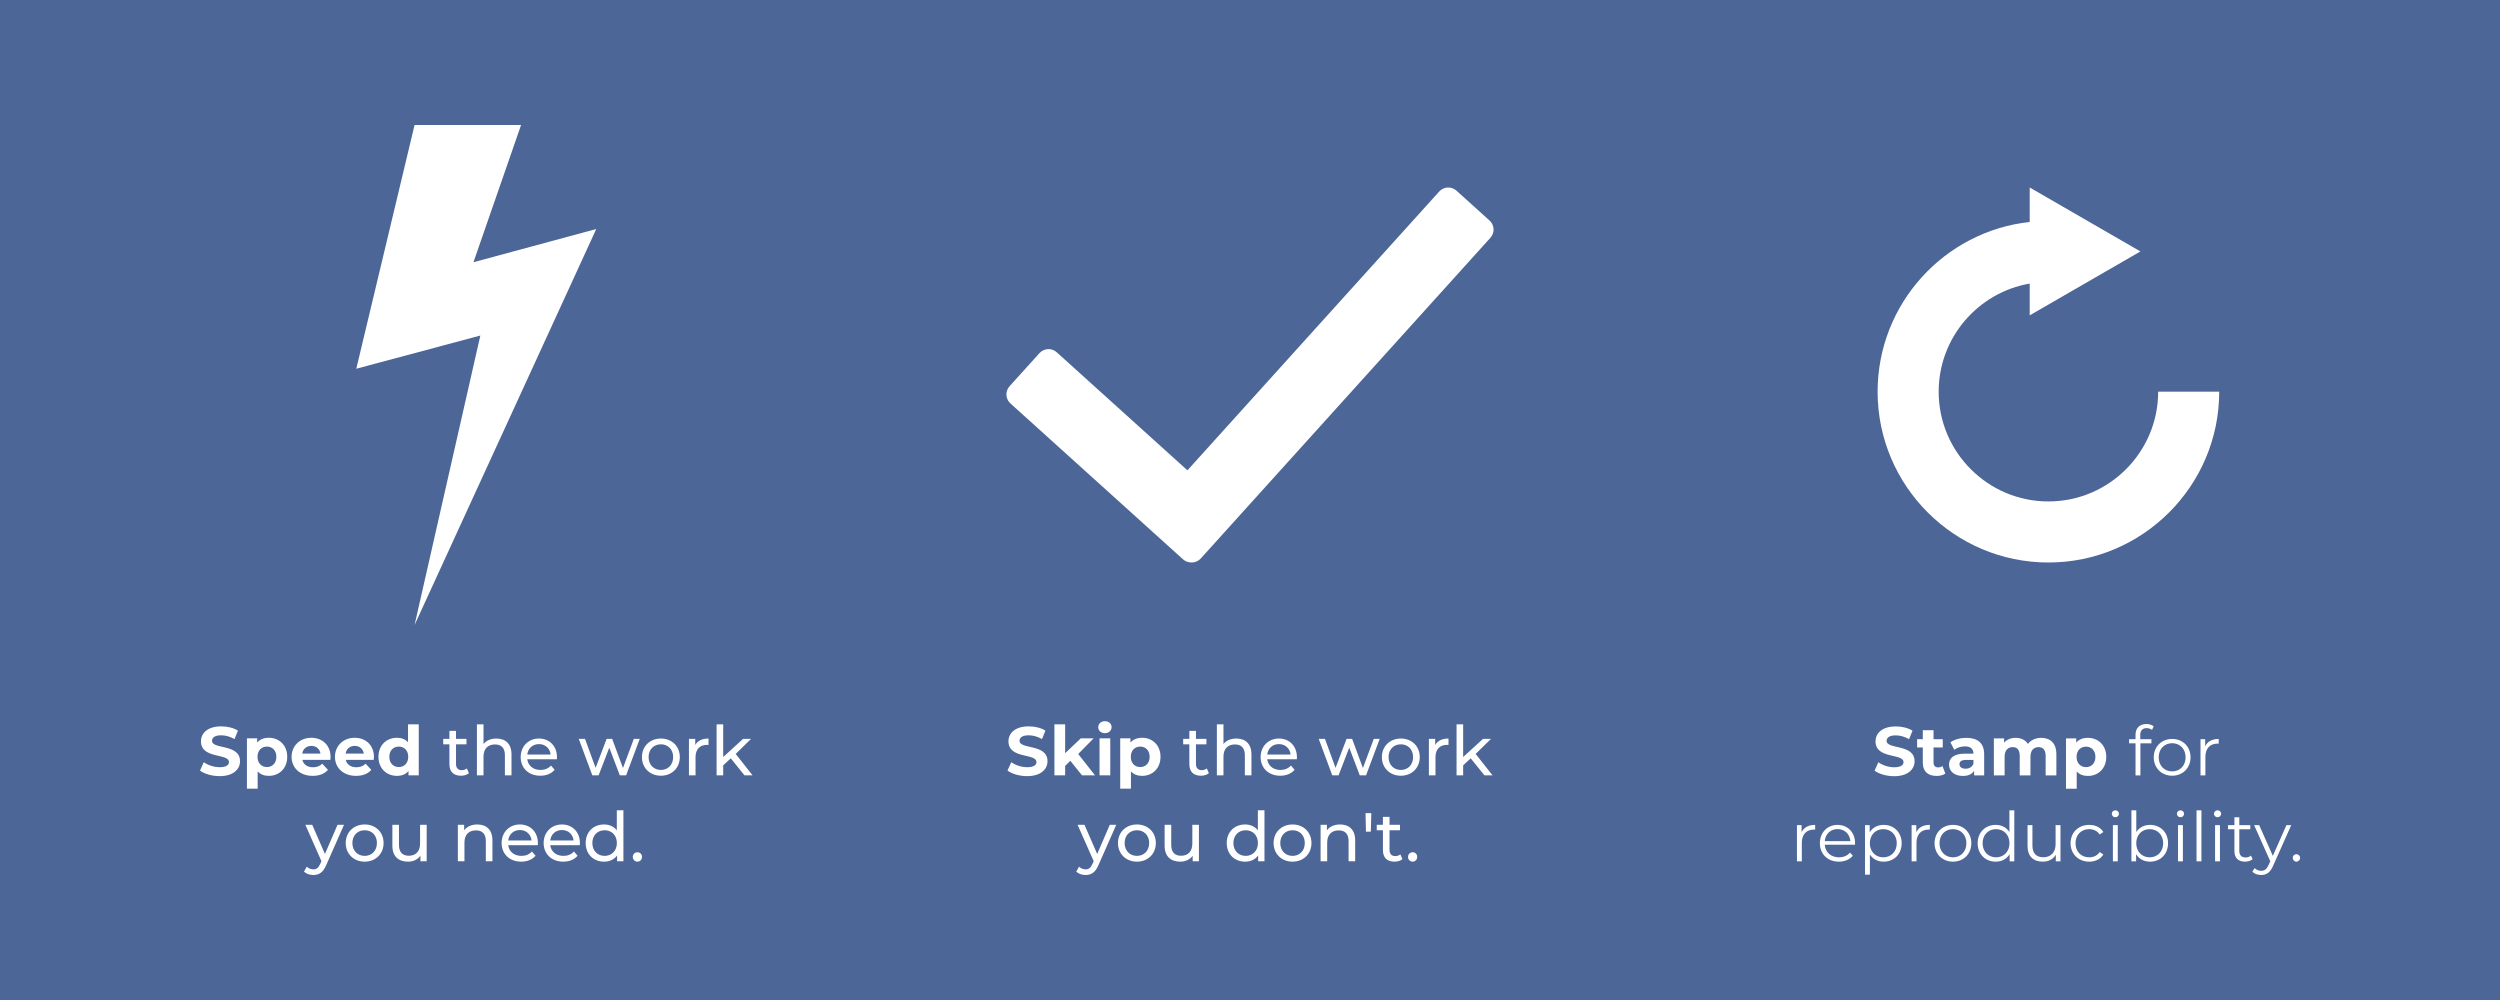
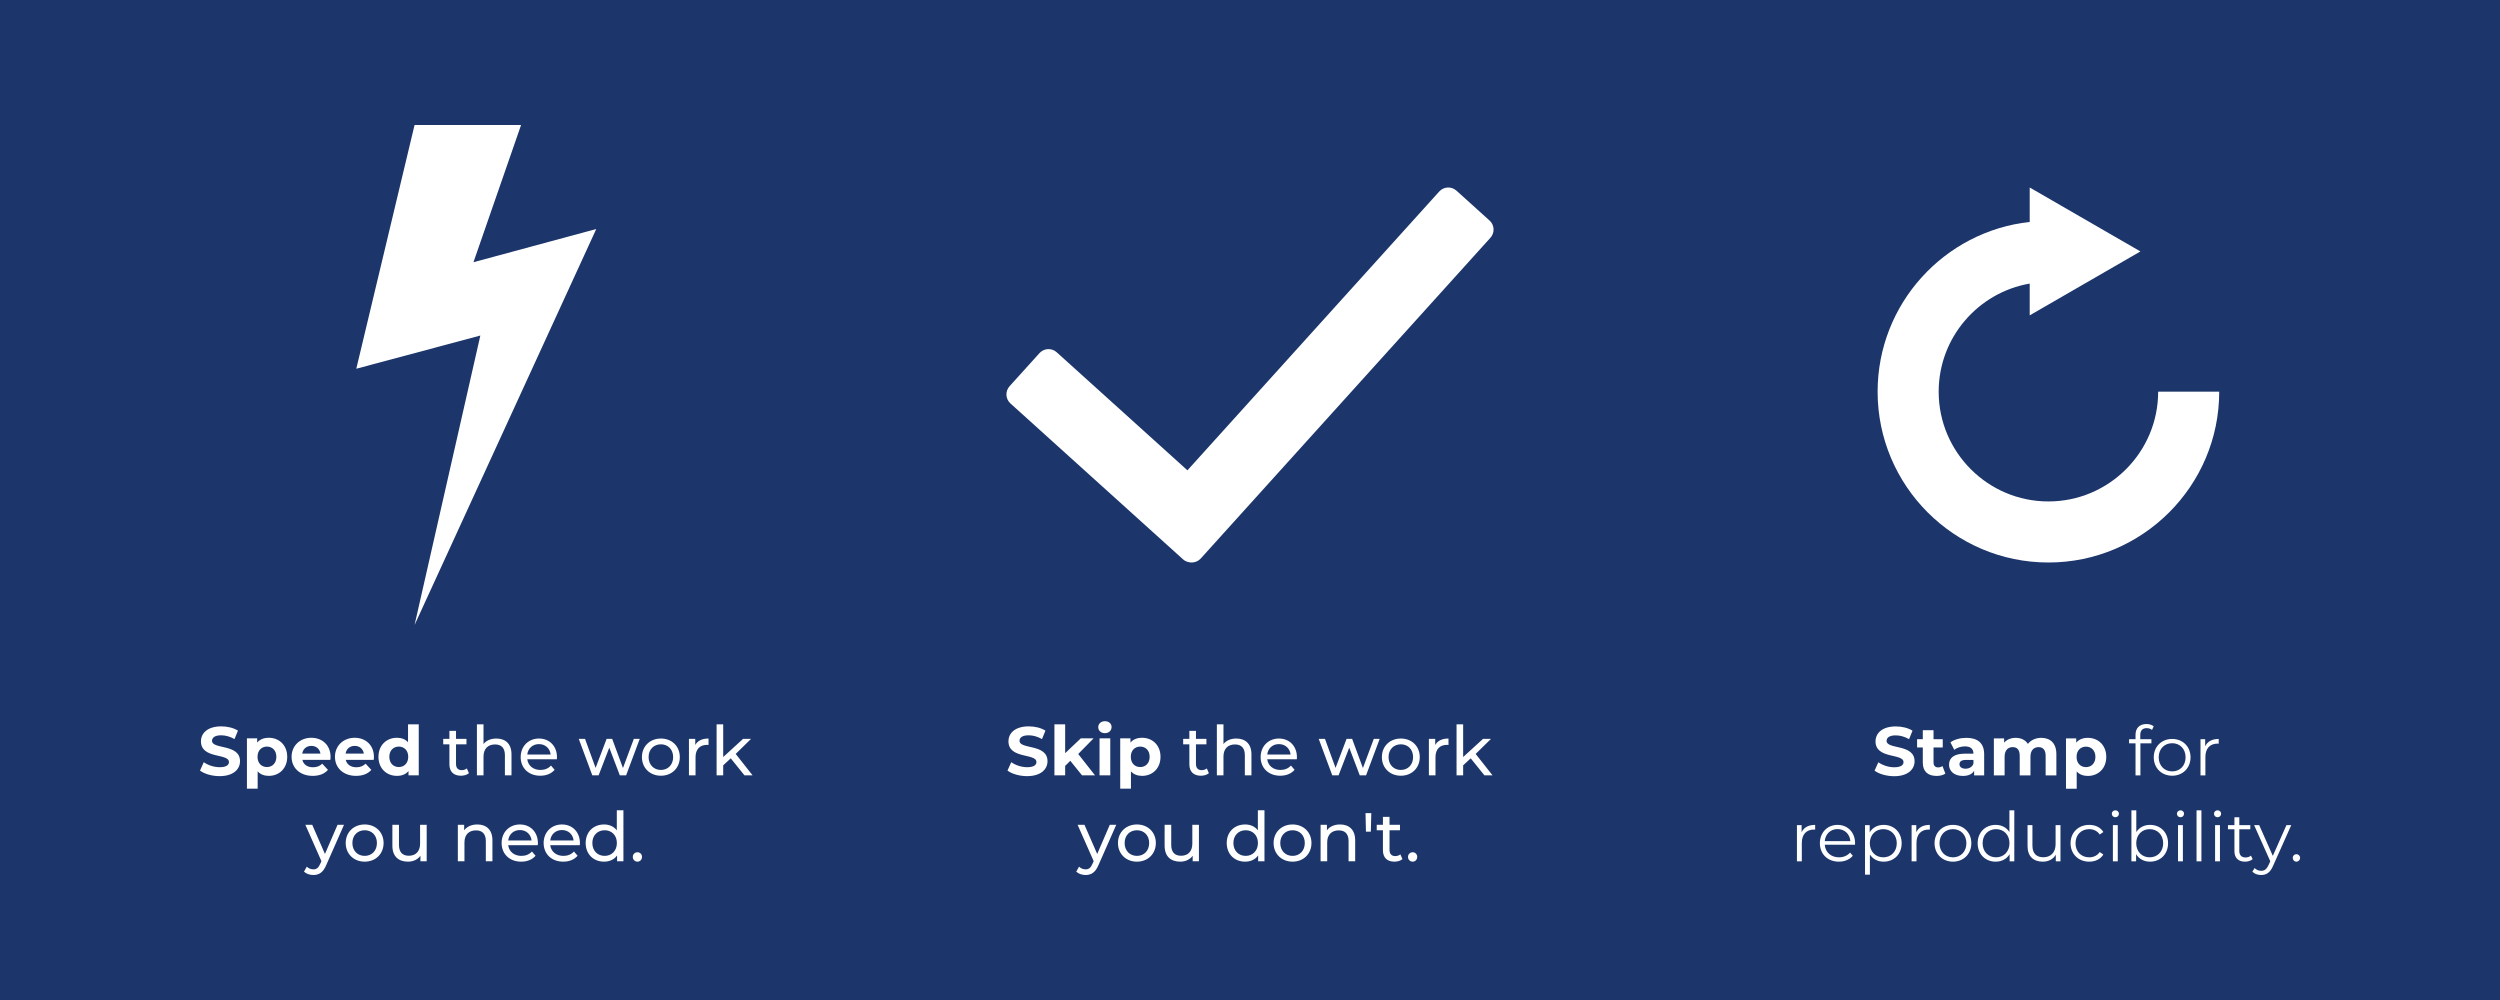
<svg xmlns="http://www.w3.org/2000/svg" width="1000" height="400" viewBox="0 0 1000 400" id="svg2" version="1.1">
  <defs id="defs4">
    <style id="style3422" type="text/css">
   
    .fil0 {fill:black}
   
  </style>
  </defs>
  <g id="layer1" transform="translate(0,-652.3622)">
    <text xml:space="preserve" style="font-style:normal;font-weight:normal;font-size:40px;line-height:125%;font-family:sans-serif;letter-spacing:0px;word-spacing:0px;fill:#000000;fill-opacity:1;stroke:none;stroke-width:1px;stroke-linecap:butt;stroke-linejoin:miter;stroke-opacity:1" x="308.571" y="338.076" id="text3336">
      <tspan id="tspan3338" x="308.571" y="338.076" />
    </text>
-     <rect style="fill:#4c6697;fill-opacity:1" id="rect3359" width="1000" height="400" x="0" y="652.362" />
+     <rect style="fill:#1c366b;fill-opacity:1" id="rect3359" width="1000" height="400" x="0" y="652.362" />
    <g style="font-style:normal;font-weight:normal;font-size:40px;line-height:125%;font-family:sans-serif;letter-spacing:0px;word-spacing:0px;fill:#ffffff;fill-opacity:1;stroke:none;stroke-width:1px;stroke-linecap:butt;stroke-linejoin:miter;stroke-opacity:1" id="text3361">
      <path style="font-style:normal;font-variant:normal;font-weight:bold;font-stretch:normal;font-size:27.5px;font-family:Montserrat;-inkscape-font-specification:'Montserrat Bold';fill:#ffffff" d="M 163.211 289.721 L 163.211 296.898 C 162.138 295.688 160.598 295.109 158.783 295.109 C 154.603 295.109 151.385 298.079 151.385 302.727 C 151.385 307.374 154.603 310.346 158.783 310.346 C 160.763 310.346 162.33 309.712 163.402 308.42 L 163.402 310.125 L 167.5 310.125 L 167.5 289.721 L 163.211 289.721 z M 190.766 289.721 L 190.766 310.125 L 193.406 310.125 L 193.406 302.617 C 193.406 299.455 195.22 297.777 198.025 297.777 C 200.528 297.777 201.959 299.179 201.959 302.039 L 201.959 310.125 L 204.598 310.125 L 204.598 301.738 C 204.598 297.448 202.096 295.412 198.549 295.412 C 196.321 295.412 194.506 296.211 193.406 297.613 L 193.406 289.721 L 190.766 289.721 z M 286.641 289.721 L 286.641 310.125 L 289.279 310.125 L 289.279 306.137 L 292.305 303.332 L 297.777 310.125 L 301.021 310.125 L 294.285 301.572 L 300.418 295.551 L 297.227 295.551 L 289.279 302.811 L 289.279 289.721 L 286.641 289.721 z M 88.498 290.545 C 83.026 290.545 80.385 293.267 80.385 296.539 C 80.385 303.689 91.578 301.216 91.578 304.818 C 91.578 306.001 90.505 306.881 87.865 306.881 C 85.555 306.881 83.134 306.056 81.512 304.873 L 80 308.227 C 81.705 309.547 84.785 310.455 87.838 310.455 C 93.338 310.455 96.006 307.706 96.006 304.488 C 96.006 297.421 84.812 299.868 84.812 296.32 C 84.812 295.11 85.831 294.119 88.471 294.119 C 90.176 294.119 92.017 294.615 93.805 295.633 L 95.18 292.25 C 93.392 291.123 90.918 290.545 88.498 290.545 z M 179.764 292.359 L 179.764 295.551 L 177.289 295.551 L 177.289 297.723 L 179.764 297.723 L 179.764 305.725 C 179.764 308.667 181.442 310.289 184.385 310.289 C 185.567 310.289 186.777 309.961 187.574 309.273 L 186.748 307.375 C 186.198 307.815 185.456 308.062 184.686 308.062 C 183.228 308.062 182.404 307.183 182.404 305.615 L 182.404 297.723 L 186.584 297.723 L 186.584 295.551 L 182.404 295.551 L 182.404 292.359 L 179.764 292.359 z M 107.518 295.109 C 105.538 295.109 103.944 295.743 102.871 297.035 L 102.871 295.33 L 98.773 295.33 L 98.773 315.461 L 103.062 315.461 L 103.062 308.557 C 104.162 309.767 105.675 310.346 107.518 310.346 C 111.67 310.346 114.889 307.374 114.889 302.727 C 114.889 298.079 111.67 295.109 107.518 295.109 z M 124.525 295.109 C 120.015 295.109 116.633 298.299 116.633 302.727 C 116.633 307.127 119.961 310.346 125.076 310.346 C 127.744 310.346 129.807 309.521 131.182 307.953 L 128.898 305.477 C 127.881 306.439 126.753 306.908 125.186 306.908 C 122.931 306.908 121.364 305.78 120.951 303.938 L 132.143 303.938 C 132.17 303.58 132.227 303.113 132.227 302.783 C 132.227 298.026 128.87 295.109 124.525 295.109 z M 141.875 295.109 C 137.365 295.109 133.982 298.299 133.982 302.727 C 133.982 307.127 137.309 310.346 142.424 310.346 C 145.091 310.346 147.154 309.521 148.529 307.953 L 146.246 305.477 C 145.229 306.439 144.103 306.908 142.535 306.908 C 140.28 306.908 138.711 305.78 138.299 303.938 L 149.492 303.938 C 149.52 303.58 149.574 303.113 149.574 302.783 C 149.574 298.026 146.22 295.109 141.875 295.109 z M 215.586 295.412 C 211.378 295.412 208.271 298.52 208.271 302.838 C 208.271 307.183 211.405 310.289 216.107 310.289 C 218.527 310.289 220.535 309.466 221.855 307.926 L 220.398 306.221 C 219.326 307.403 217.896 307.98 216.191 307.98 C 213.304 307.98 211.24 306.274 210.91 303.717 L 222.736 303.717 C 222.764 303.469 222.791 303.14 222.791 302.92 C 222.791 298.437 219.793 295.412 215.586 295.412 z M 264.361 295.412 C 259.989 295.412 256.771 298.493 256.771 302.838 C 256.771 307.183 259.989 310.289 264.361 310.289 C 268.734 310.289 271.924 307.183 271.924 302.838 C 271.924 298.493 268.734 295.412 264.361 295.412 z M 283.412 295.412 C 280.855 295.412 279.04 296.293 278.105 297.998 L 278.105 295.551 L 275.576 295.551 L 275.576 310.125 L 278.215 310.125 L 278.215 302.865 C 278.215 299.675 279.976 297.943 282.809 297.943 C 283.001 297.943 283.192 297.943 283.412 297.971 L 283.412 295.412 z M 231.504 295.551 L 236.922 310.125 L 239.451 310.125 L 243.715 299.07 L 247.922 310.125 L 250.451 310.125 L 255.896 295.551 L 253.531 295.551 L 249.188 307.211 L 244.869 295.551 L 242.643 295.551 L 238.242 307.154 L 234.008 295.551 L 231.504 295.551 z M 215.586 297.641 C 218.143 297.641 219.985 299.373 220.26 301.82 L 210.91 301.82 C 211.185 299.345 213.056 297.641 215.586 297.641 z M 264.361 297.723 C 267.166 297.723 269.256 299.73 269.256 302.838 C 269.256 305.945 267.166 307.98 264.361 307.98 C 261.556 307.98 259.439 305.945 259.439 302.838 C 259.439 299.73 261.556 297.723 264.361 297.723 z M 124.553 298.355 C 126.478 298.355 127.881 299.566 128.184 301.436 L 120.896 301.436 C 121.199 299.538 122.6 298.355 124.553 298.355 z M 141.902 298.355 C 143.827 298.355 145.229 299.566 145.531 301.436 L 138.244 301.436 C 138.547 299.538 139.95 298.355 141.902 298.355 z M 106.775 298.631 C 108.92 298.631 110.543 300.169 110.543 302.727 C 110.543 305.284 108.92 306.824 106.775 306.824 C 104.63 306.824 103.008 305.284 103.008 302.727 C 103.008 300.169 104.63 298.631 106.775 298.631 z M 159.525 298.631 C 161.643 298.631 163.293 300.169 163.293 302.727 C 163.293 305.284 161.643 306.824 159.525 306.824 C 157.38 306.824 155.73 305.284 155.73 302.727 C 155.73 300.169 157.38 298.631 159.525 298.631 z M 246.725 324.096 L 246.725 332.125 C 245.515 330.558 243.699 329.787 241.637 329.787 C 237.374 329.787 234.268 332.758 234.268 337.213 C 234.268 341.668 237.374 344.664 241.637 344.664 C 243.782 344.664 245.651 343.839 246.834 342.189 L 246.834 344.5 L 249.365 344.5 L 249.365 324.096 L 246.725 324.096 z M 145.875 329.787 C 141.502 329.787 138.285 332.868 138.285 337.213 C 138.285 341.558 141.502 344.664 145.875 344.664 C 150.248 344.664 153.438 341.558 153.438 337.213 C 153.438 332.868 150.248 329.787 145.875 329.787 z M 190.922 329.787 C 188.612 329.787 186.74 330.64 185.668 332.125 L 185.668 329.926 L 183.139 329.926 L 183.139 344.5 L 185.779 344.5 L 185.779 336.992 C 185.779 333.83 187.593 332.152 190.398 332.152 C 192.901 332.152 194.332 333.554 194.332 336.414 L 194.332 344.5 L 196.971 344.5 L 196.971 336.113 C 196.971 331.823 194.469 329.787 190.922 329.787 z M 207.959 329.787 C 203.751 329.787 200.645 332.895 200.645 337.213 C 200.645 341.558 203.778 344.664 208.48 344.664 C 210.9 344.664 212.909 343.841 214.229 342.301 L 212.771 340.596 C 211.699 341.778 210.269 342.355 208.564 342.355 C 205.677 342.355 203.613 340.649 203.283 338.092 L 215.109 338.092 C 215.137 337.844 215.164 337.515 215.164 337.295 C 215.164 332.812 212.166 329.787 207.959 329.787 z M 224.77 329.787 C 220.562 329.787 217.455 332.895 217.455 337.213 C 217.455 341.558 220.59 344.664 225.293 344.664 C 227.713 344.664 229.721 343.841 231.041 342.301 L 229.582 340.596 C 228.51 341.778 227.08 342.355 225.375 342.355 C 222.488 342.355 220.426 340.649 220.096 338.092 L 231.92 338.092 C 231.947 337.844 231.975 337.515 231.975 337.295 C 231.975 332.812 228.977 329.787 224.77 329.787 z M 122.145 329.926 L 128.578 344.473 L 128.111 345.49 C 127.396 347.168 126.599 347.744 125.334 347.744 C 124.344 347.744 123.436 347.359 122.721 346.672 L 121.594 348.652 C 122.501 349.532 123.931 350 125.334 350 C 127.561 350 129.239 349.037 130.531 345.957 L 137.6 329.926 L 135.014 329.926 L 129.98 341.586 L 124.895 329.926 L 122.145 329.926 z M 156.951 329.926 L 156.951 338.312 C 156.951 342.603 159.453 344.664 163.221 344.664 C 165.283 344.664 167.099 343.813 168.172 342.301 L 168.172 344.5 L 170.674 344.5 L 170.674 329.926 L 168.033 329.926 L 168.033 337.461 C 168.033 340.596 166.273 342.301 163.523 342.301 C 161.021 342.301 159.592 340.87 159.592 338.01 L 159.592 329.926 L 156.951 329.926 z M 207.959 332.016 C 210.516 332.016 212.358 333.748 212.633 336.195 L 203.283 336.195 C 203.558 333.72 205.429 332.016 207.959 332.016 z M 224.77 332.016 C 227.327 332.016 229.17 333.748 229.445 336.195 L 220.096 336.195 C 220.371 333.72 222.24 332.016 224.77 332.016 z M 145.875 332.098 C 148.68 332.098 150.77 334.105 150.77 337.213 C 150.77 340.32 148.68 342.355 145.875 342.355 C 143.07 342.355 140.953 340.32 140.953 337.213 C 140.953 334.105 143.07 332.098 145.875 332.098 z M 241.857 332.098 C 244.635 332.098 246.752 334.105 246.752 337.213 C 246.752 340.32 244.635 342.355 241.857 342.355 C 239.052 342.355 236.934 340.32 236.934 337.213 C 236.934 334.105 239.052 332.098 241.857 332.098 z M 254.992 340.898 C 253.975 340.898 253.121 341.668 253.121 342.768 C 253.121 343.868 253.975 344.664 254.992 344.664 C 255.982 344.664 256.807 343.868 256.807 342.768 C 256.807 341.668 255.982 340.898 254.992 340.898 z " transform="translate(0,652.3622)" id="path4157" />
    </g>
    <g style="font-style:normal;font-weight:normal;font-size:40px;line-height:125%;font-family:sans-serif;letter-spacing:0px;word-spacing:0px;fill:#ffffff;fill-opacity:1;stroke:none;stroke-width:1px;stroke-linecap:butt;stroke-linejoin:miter;stroke-opacity:1" id="text3361-5">
      <path style="font-style:normal;font-variant:normal;font-weight:bold;font-stretch:normal;font-size:27.5px;font-family:Montserrat;-inkscape-font-specification:'Montserrat Bold';fill:#ffffff" d="M 441.963 288.482 C 440.368 288.482 439.295 289.527 439.295 290.875 C 439.295 292.223 440.368 293.268 441.963 293.268 C 443.558 293.268 444.629 292.223 444.629 290.793 C 444.629 289.473 443.558 288.482 441.963 288.482 z M 421.77 289.721 L 421.77 310.125 L 426.061 310.125 L 426.061 306.357 L 428.123 304.322 L 432.799 310.125 L 437.996 310.125 L 431.285 301.6 L 437.445 295.33 L 432.33 295.33 L 426.061 301.27 L 426.061 289.721 L 421.77 289.721 z M 486.746 289.721 L 486.746 310.125 L 489.387 310.125 L 489.387 302.617 C 489.387 299.455 491.201 297.777 494.006 297.777 C 496.508 297.777 497.939 299.179 497.939 302.039 L 497.939 310.125 L 500.578 310.125 L 500.578 301.738 C 500.578 297.448 498.077 295.412 494.529 295.412 C 492.302 295.412 490.487 296.211 489.387 297.613 L 489.387 289.721 L 486.746 289.721 z M 582.619 289.721 L 582.619 310.125 L 585.26 310.125 L 585.26 306.137 L 588.285 303.332 L 593.758 310.125 L 597.002 310.125 L 590.266 301.572 L 596.398 295.551 L 593.207 295.551 L 585.26 302.811 L 585.26 289.721 L 582.619 289.721 z M 411.494 290.545 C 406.022 290.545 403.383 293.267 403.383 296.539 C 403.383 303.689 414.574 301.216 414.574 304.818 C 414.574 306.001 413.501 306.881 410.861 306.881 C 408.551 306.881 406.132 306.056 404.51 304.873 L 402.996 308.227 C 404.701 309.547 407.781 310.455 410.834 310.455 C 416.334 310.455 419.002 307.706 419.002 304.488 C 419.002 297.421 407.809 299.868 407.809 296.32 C 407.809 295.11 408.827 294.119 411.467 294.119 C 413.172 294.119 415.015 294.615 416.803 295.633 L 418.178 292.25 C 416.39 291.123 413.914 290.545 411.494 290.545 z M 475.744 292.359 L 475.744 295.551 L 473.27 295.551 L 473.27 297.723 L 475.744 297.723 L 475.744 305.725 C 475.744 308.667 477.423 310.289 480.365 310.289 C 481.548 310.289 482.757 309.961 483.555 309.273 L 482.729 307.375 C 482.179 307.815 481.436 308.062 480.666 308.062 C 479.209 308.062 478.385 307.183 478.385 305.615 L 478.385 297.723 L 482.564 297.723 L 482.564 295.551 L 478.385 295.551 L 478.385 292.359 L 475.744 292.359 z M 456.834 295.109 C 454.854 295.109 453.258 295.743 452.186 297.035 L 452.186 295.33 L 448.088 295.33 L 448.088 315.461 L 452.379 315.461 L 452.379 308.557 C 453.479 309.767 454.991 310.346 456.834 310.346 C 460.986 310.346 464.203 307.374 464.203 302.727 C 464.203 298.079 460.986 295.109 456.834 295.109 z M 439.816 295.33 L 439.816 310.125 L 444.107 310.125 L 444.107 295.33 L 439.816 295.33 z M 511.566 295.412 C 507.359 295.412 504.252 298.52 504.252 302.838 C 504.252 307.183 507.385 310.289 512.088 310.289 C 514.508 310.289 516.516 309.466 517.836 307.926 L 516.379 306.221 C 515.306 307.403 513.877 307.98 512.172 307.98 C 509.284 307.98 507.221 306.274 506.891 303.717 L 518.717 303.717 C 518.744 303.469 518.771 303.14 518.771 302.92 C 518.771 298.437 515.774 295.412 511.566 295.412 z M 560.342 295.412 C 555.969 295.412 552.752 298.493 552.752 302.838 C 552.752 307.183 555.969 310.289 560.342 310.289 C 564.714 310.289 567.904 307.183 567.904 302.838 C 567.904 298.493 564.714 295.412 560.342 295.412 z M 579.393 295.412 C 576.835 295.412 575.021 296.293 574.086 297.998 L 574.086 295.551 L 571.555 295.551 L 571.555 310.125 L 574.195 310.125 L 574.195 302.865 C 574.195 299.675 575.957 297.943 578.789 297.943 C 578.982 297.943 579.173 297.943 579.393 297.971 L 579.393 295.412 z M 527.484 295.551 L 532.902 310.125 L 535.432 310.125 L 539.695 299.07 L 543.902 310.125 L 546.432 310.125 L 551.877 295.551 L 549.512 295.551 L 545.168 307.211 L 540.85 295.551 L 538.623 295.551 L 534.223 307.154 L 529.986 295.551 L 527.484 295.551 z M 511.566 297.641 C 514.124 297.641 515.965 299.373 516.24 301.82 L 506.891 301.82 C 507.166 299.345 509.036 297.641 511.566 297.641 z M 560.342 297.723 C 563.147 297.723 565.236 299.73 565.236 302.838 C 565.236 305.945 563.147 307.98 560.342 307.98 C 557.537 307.98 555.42 305.945 555.42 302.838 C 555.42 299.73 557.537 297.723 560.342 297.723 z M 456.092 298.631 C 458.237 298.631 459.859 300.169 459.859 302.727 C 459.859 305.284 458.237 306.824 456.092 306.824 C 453.947 306.824 452.324 305.284 452.324 302.727 C 452.324 300.169 453.947 298.631 456.092 298.631 z M 503.146 324.096 L 503.146 332.125 C 501.936 330.558 500.121 329.787 498.059 329.787 C 493.796 329.787 490.689 332.758 490.689 337.213 C 490.689 341.668 493.796 344.664 498.059 344.664 C 500.204 344.664 502.073 343.839 503.256 342.189 L 503.256 344.5 L 505.787 344.5 L 505.787 324.096 L 503.146 324.096 z M 546.213 325.25 L 546.377 332.676 L 548.33 332.676 L 548.523 325.25 L 546.213 325.25 z M 553.168 326.734 L 553.168 329.926 L 550.693 329.926 L 550.693 332.098 L 553.168 332.098 L 553.168 340.1 C 553.168 343.042 554.847 344.664 557.789 344.664 C 558.972 344.664 560.181 344.336 560.979 343.648 L 560.154 341.75 C 559.604 342.19 558.862 342.438 558.092 342.438 C 556.634 342.438 555.809 341.558 555.809 339.99 L 555.809 332.098 L 559.988 332.098 L 559.988 329.926 L 555.809 329.926 L 555.809 326.734 L 553.168 326.734 z M 454.773 329.787 C 450.401 329.787 447.184 332.868 447.184 337.213 C 447.184 341.558 450.401 344.664 454.773 344.664 C 459.146 344.664 462.336 341.558 462.336 337.213 C 462.336 332.868 459.146 329.787 454.773 329.787 z M 517.023 329.787 C 512.651 329.787 509.434 332.868 509.434 337.213 C 509.434 341.558 512.651 344.664 517.023 344.664 C 521.396 344.664 524.586 341.558 524.586 337.213 C 524.586 332.868 521.396 329.787 517.023 329.787 z M 536.02 329.787 C 533.71 329.787 531.84 330.64 530.768 332.125 L 530.768 329.926 L 528.238 329.926 L 528.238 344.5 L 530.877 344.5 L 530.877 336.992 C 530.877 333.83 532.693 332.152 535.498 332.152 C 538.001 332.152 539.43 333.554 539.43 336.414 L 539.43 344.5 L 542.07 344.5 L 542.07 336.113 C 542.07 331.823 539.567 329.787 536.02 329.787 z M 431.041 329.926 L 437.477 344.473 L 437.01 345.49 C 436.295 347.168 435.497 347.744 434.232 347.744 C 433.242 347.744 432.334 347.359 431.619 346.672 L 430.492 348.652 C 431.4 349.532 432.83 350 434.232 350 C 436.46 350 438.137 349.037 439.43 345.957 L 446.496 329.926 L 443.912 329.926 L 438.879 341.586 L 433.791 329.926 L 431.041 329.926 z M 465.85 329.926 L 465.85 338.312 C 465.85 342.603 468.352 344.664 472.119 344.664 C 474.182 344.664 475.996 343.813 477.068 342.301 L 477.068 344.5 L 479.572 344.5 L 479.572 329.926 L 476.932 329.926 L 476.932 337.461 C 476.932 340.596 475.172 342.301 472.422 342.301 C 469.919 342.301 468.49 340.87 468.49 338.01 L 468.49 329.926 L 465.85 329.926 z M 454.773 332.098 C 457.578 332.098 459.668 334.105 459.668 337.213 C 459.668 340.32 457.578 342.355 454.773 342.355 C 451.968 342.355 449.852 340.32 449.852 337.213 C 449.852 334.105 451.968 332.098 454.773 332.098 z M 498.279 332.098 C 501.057 332.098 503.174 334.105 503.174 337.213 C 503.174 340.32 501.057 342.355 498.279 342.355 C 495.474 342.355 493.357 340.32 493.357 337.213 C 493.357 334.105 495.474 332.098 498.279 332.098 z M 517.023 332.098 C 519.828 332.098 521.92 334.105 521.92 337.213 C 521.92 340.32 519.828 342.355 517.023 342.355 C 514.218 342.355 512.102 340.32 512.102 337.213 C 512.102 334.105 514.218 332.098 517.023 332.098 z M 565.072 340.898 C 564.055 340.898 563.201 341.668 563.201 342.768 C 563.201 343.868 564.055 344.664 565.072 344.664 C 566.062 344.664 566.887 343.868 566.887 342.768 C 566.887 341.668 566.062 340.898 565.072 340.898 z " transform="translate(0,652.3622)" id="path4199" />
    </g>
    <g style="font-style:normal;font-weight:normal;font-size:40px;line-height:125%;font-family:sans-serif;letter-spacing:0px;word-spacing:0px;fill:#ffffff;fill-opacity:1;stroke:none;stroke-width:1px;stroke-linecap:butt;stroke-linejoin:miter;stroke-opacity:1" id="text3361-8">
      <path style="font-style:normal;font-variant:normal;font-weight:bold;font-stretch:normal;font-size:27.5px;font-family:montserrat;-inkscape-font-specification:'montserrat Bold';text-align:center;text-anchor:middle;fill:#ffffff" d="M 858.586 289.609 C 855.753 289.609 854.213 291.315 854.213 293.9 L 854.213 295.688 L 851.627 295.688 L 851.627 297.338 L 854.213 297.338 L 854.213 310.152 L 856.166 310.152 L 856.166 297.338 L 860.564 297.338 L 860.564 295.688 L 856.109 295.688 L 856.109 293.982 C 856.109 292.195 856.99 291.26 858.668 291.26 C 859.493 291.26 860.263 291.507 860.812 291.975 L 861.473 290.518 C 860.758 289.913 859.658 289.609 858.586 289.609 z M 758.324 290.572 C 752.852 290.572 750.211 293.296 750.211 296.568 C 750.211 303.718 761.404 301.243 761.404 304.846 C 761.404 306.028 760.331 306.908 757.691 306.908 C 755.381 306.908 752.96 306.083 751.338 304.9 L 749.826 308.256 C 751.531 309.576 754.612 310.482 757.664 310.482 C 763.164 310.482 765.83 307.733 765.83 304.516 C 765.83 297.448 754.639 299.895 754.639 296.348 C 754.639 295.138 755.655 294.148 758.295 294.148 C 760 294.148 761.843 294.643 763.631 295.66 L 765.006 292.277 C 763.218 291.15 760.744 290.572 758.324 290.572 z M 769.121 292.086 L 769.121 295.688 L 766.84 295.688 L 766.84 298.988 L 769.121 298.988 L 769.121 305.064 C 769.121 308.584 771.156 310.373 774.648 310.373 C 775.968 310.373 777.263 310.07 778.143 309.438 L 776.986 306.412 C 776.519 306.77 775.886 306.963 775.254 306.963 C 774.099 306.963 773.412 306.275 773.412 305.01 L 773.412 298.988 L 777.098 298.988 L 777.098 295.688 L 773.412 295.688 L 773.412 292.086 L 769.121 292.086 z M 786.545 295.137 C 784.18 295.137 781.787 295.771 780.164 296.926 L 781.705 299.922 C 782.778 299.069 784.399 298.547 785.967 298.547 C 788.277 298.547 789.377 299.62 789.377 301.463 L 785.967 301.463 C 781.457 301.463 779.615 303.278 779.615 305.891 C 779.615 308.448 781.678 310.373 785.143 310.373 C 787.315 310.373 788.855 309.658 789.652 308.311 L 789.652 310.152 L 793.666 310.152 L 793.666 301.711 C 793.666 297.228 791.055 295.137 786.545 295.137 z M 806.295 295.137 C 804.397 295.137 802.746 295.798 801.646 297.062 L 801.646 295.357 L 797.549 295.357 L 797.549 310.152 L 801.84 310.152 L 801.84 302.727 C 801.84 300.087 803.186 298.85 805.084 298.85 C 806.871 298.85 807.889 299.949 807.889 302.342 L 807.889 310.152 L 812.18 310.152 L 812.18 302.727 C 812.18 300.087 813.526 298.85 815.451 298.85 C 817.184 298.85 818.258 299.949 818.258 302.342 L 818.258 310.152 L 822.547 310.152 L 822.547 301.682 C 822.547 297.172 820.016 295.137 816.496 295.137 C 814.269 295.137 812.345 296.044 811.162 297.557 C 810.117 295.934 808.357 295.137 806.295 295.137 z M 835.137 295.137 C 833.157 295.137 831.563 295.77 830.49 297.062 L 830.49 295.357 L 826.393 295.357 L 826.393 315.488 L 830.682 315.488 L 830.682 308.586 C 831.782 309.796 833.294 310.373 835.137 310.373 C 839.289 310.373 842.508 307.403 842.508 302.756 C 842.508 298.108 839.289 295.137 835.137 295.137 z M 868.873 295.578 C 864.638 295.578 861.502 298.63 861.502 302.92 C 861.502 307.21 864.638 310.289 868.873 310.289 C 873.108 310.289 876.215 307.21 876.215 302.92 C 876.215 298.63 873.108 295.578 868.873 295.578 z M 887.488 295.578 C 884.821 295.578 882.978 296.595 882.07 298.52 L 882.07 295.688 L 880.201 295.688 L 880.201 310.152 L 882.154 310.152 L 882.154 302.783 C 882.154 299.373 883.996 297.447 887.021 297.447 C 887.159 297.447 887.323 297.475 887.488 297.475 L 887.488 295.578 z M 868.873 297.283 C 871.953 297.283 874.234 299.537 874.234 302.92 C 874.234 306.302 871.953 308.557 868.873 308.557 C 865.793 308.557 863.482 306.302 863.482 302.92 C 863.482 299.537 865.793 297.283 868.873 297.283 z M 834.395 298.658 C 836.54 298.658 838.162 300.198 838.162 302.756 C 838.162 305.313 836.54 306.852 834.395 306.852 C 832.25 306.852 830.627 305.313 830.627 302.756 C 830.627 300.198 832.25 298.658 834.395 298.658 z M 786.434 303.965 L 789.377 303.965 L 789.377 305.477 C 788.882 306.824 787.645 307.484 786.215 307.484 C 784.702 307.484 783.795 306.77 783.795 305.697 C 783.795 304.707 784.426 303.965 786.434 303.965 z M 803.766 324.123 L 803.766 332.812 C 802.556 330.942 800.576 329.953 798.266 329.953 C 794.141 329.953 791.061 332.922 791.061 337.295 C 791.061 341.667 794.141 344.664 798.266 344.664 C 800.658 344.664 802.665 343.62 803.848 341.668 L 803.848 344.527 L 805.719 344.527 L 805.719 324.123 L 803.766 324.123 z M 846.145 324.123 C 845.347 324.123 844.715 324.756 844.715 325.498 C 844.715 326.268 845.347 326.9 846.145 326.9 C 846.97 326.9 847.574 326.268 847.574 325.471 C 847.574 324.728 846.942 324.123 846.145 324.123 z M 852.566 324.123 L 852.566 344.527 L 854.438 344.527 L 854.438 341.668 C 855.62 343.62 857.627 344.664 860.02 344.664 C 864.145 344.664 867.225 341.667 867.225 337.295 C 867.225 332.922 864.145 329.953 860.02 329.953 C 857.71 329.953 855.73 330.942 854.52 332.812 L 854.52 324.123 L 852.566 324.123 z M 872.195 324.123 C 871.398 324.123 870.764 324.756 870.764 325.498 C 870.764 326.268 871.398 326.9 872.195 326.9 C 873.02 326.9 873.625 326.268 873.625 325.471 C 873.625 324.728 872.993 324.123 872.195 324.123 z M 878.617 324.123 L 878.617 344.527 L 880.568 344.527 L 880.568 324.123 L 878.617 324.123 z M 887.02 324.123 C 886.222 324.123 885.588 324.756 885.588 325.498 C 885.588 326.268 886.222 326.9 887.02 326.9 C 887.845 326.9 888.449 326.268 888.449 325.471 C 888.449 324.728 887.817 324.123 887.02 324.123 z M 893.771 326.9 L 893.771 330.062 L 891.186 330.062 L 891.186 331.713 L 893.771 331.713 L 893.771 340.457 C 893.771 343.125 895.283 344.664 898.006 344.664 C 899.133 344.664 900.289 344.336 901.059 343.648 L 900.371 342.244 C 899.821 342.739 899.024 342.988 898.227 342.988 C 896.604 342.988 895.723 342.053 895.723 340.348 L 895.723 331.713 L 900.123 331.713 L 900.123 330.062 L 895.723 330.062 L 895.723 326.9 L 893.771 326.9 z M 726.061 329.953 C 723.393 329.953 721.55 330.97 720.643 332.895 L 720.643 330.062 L 718.773 330.062 L 718.773 344.527 L 720.725 344.527 L 720.725 337.158 C 720.725 333.748 722.569 331.822 725.594 331.822 C 725.731 331.822 725.896 331.85 726.061 331.85 L 726.061 329.953 z M 735.018 329.953 C 730.948 329.953 727.951 333.005 727.951 337.295 C 727.951 341.585 731.031 344.664 735.541 344.664 C 737.824 344.664 739.831 343.841 741.123 342.301 L 740.023 341.035 C 738.923 342.3 737.356 342.932 735.596 342.932 C 732.433 342.932 730.122 340.925 729.902 337.9 L 742.002 337.9 C 742.002 337.68 742.029 337.46 742.029 337.295 C 742.029 332.95 739.088 329.953 735.018 329.953 z M 753.457 329.953 C 751.065 329.953 749.058 330.997 747.875 332.922 L 747.875 330.062 L 746.004 330.062 L 746.004 349.863 L 747.957 349.863 L 747.957 341.805 C 749.167 343.675 751.147 344.664 753.457 344.664 C 757.582 344.664 760.662 341.695 760.662 337.295 C 760.662 332.922 757.582 329.953 753.457 329.953 z M 771.93 329.953 C 769.262 329.953 767.419 330.97 766.512 332.895 L 766.512 330.062 L 764.643 330.062 L 764.643 344.527 L 766.594 344.527 L 766.594 337.158 C 766.594 333.748 768.438 331.822 771.463 331.822 C 771.6 331.822 771.765 331.85 771.93 331.85 L 771.93 329.953 z M 781.189 329.953 C 776.954 329.953 773.82 333.005 773.82 337.295 C 773.82 341.585 776.954 344.664 781.189 344.664 C 785.424 344.664 788.531 341.585 788.531 337.295 C 788.531 333.005 785.424 329.953 781.189 329.953 z M 835.682 329.953 C 831.364 329.953 828.229 332.977 828.229 337.295 C 828.229 341.612 831.364 344.664 835.682 344.664 C 838.129 344.664 840.191 343.675 841.346 341.805 L 839.889 340.814 C 838.899 342.272 837.359 342.932 835.682 342.932 C 832.519 342.932 830.209 340.705 830.209 337.295 C 830.209 333.912 832.519 331.658 835.682 331.658 C 837.359 331.658 838.899 332.345 839.889 333.803 L 841.346 332.812 C 840.191 330.915 838.129 329.953 835.682 329.953 z M 811.018 330.062 L 811.018 338.449 C 811.018 342.602 813.438 344.664 817.123 344.664 C 819.433 344.664 821.303 343.647 822.32 341.887 L 822.32 344.527 L 824.191 344.527 L 824.191 330.062 L 822.238 330.062 L 822.238 337.652 C 822.238 340.952 820.341 342.904 817.316 342.904 C 814.566 342.904 812.971 341.338 812.971 338.258 L 812.971 330.062 L 811.018 330.062 z M 845.154 330.062 L 845.154 344.527 L 847.107 344.527 L 847.107 330.062 L 845.154 330.062 z M 871.205 330.062 L 871.205 344.527 L 873.156 344.527 L 873.156 330.062 L 871.205 330.062 z M 886.029 330.062 L 886.029 344.527 L 887.98 344.527 L 887.98 330.062 L 886.029 330.062 z M 901.648 330.062 L 908.111 344.5 L 907.479 345.902 C 906.654 347.717 905.775 348.322 904.482 348.322 C 903.437 348.322 902.557 347.938 901.842 347.223 L 900.934 348.68 C 901.814 349.56 903.108 350 904.455 350 C 906.518 350 908.058 349.092 909.268 346.26 L 916.5 330.062 L 914.574 330.062 L 909.129 342.355 L 903.684 330.062 L 901.648 330.062 z M 735.018 331.631 C 737.85 331.631 739.913 333.611 740.16 336.443 L 729.902 336.443 C 730.15 333.611 732.213 331.631 735.018 331.631 z M 753.32 331.658 C 756.373 331.658 758.709 333.94 758.709 337.295 C 758.709 340.677 756.373 342.932 753.32 342.932 C 750.24 342.932 747.93 340.677 747.93 337.295 C 747.93 333.94 750.24 331.658 753.32 331.658 z M 781.189 331.658 C 784.269 331.658 786.553 333.912 786.553 337.295 C 786.553 340.677 784.269 342.932 781.189 342.932 C 778.109 342.932 775.799 340.677 775.799 337.295 C 775.799 333.912 778.109 331.658 781.189 331.658 z M 798.43 331.658 C 801.482 331.658 803.793 333.912 803.793 337.295 C 803.793 340.677 801.482 342.932 798.43 342.932 C 795.35 342.932 793.041 340.677 793.041 337.295 C 793.041 333.912 795.35 331.658 798.43 331.658 z M 859.883 331.658 C 862.935 331.658 865.271 333.912 865.271 337.295 C 865.271 340.677 862.935 342.932 859.883 342.932 C 856.803 342.932 854.492 340.677 854.492 337.295 C 854.492 333.912 856.803 331.658 859.883 331.658 z M 918.555 341.668 C 917.757 341.668 917.098 342.3 917.098 343.152 C 917.098 344.005 917.757 344.664 918.555 344.664 C 919.352 344.664 920.041 344.005 920.041 343.152 C 920.041 342.3 919.352 341.668 918.555 341.668 z " transform="translate(0,652.3622)" id="path4241" />
    </g>
    <g style="clip-rule:evenodd;fill:#ffffff;fill-rule:evenodd;image-rendering:optimizeQuality;shape-rendering:geometricPrecision;text-rendering:geometricPrecision" id="g3424" transform="matrix(0.2506266,0,0,0.2506266,142.516,702.3622)">
      <polygon style="fill:#ffffff" class="fil0" points="93,798 383,166 187,219 263,0 93,0 0,389 198,336 " id="polygon3426" />
    </g>
    <g id="g3445" transform="matrix(1.628205,0,0,1.628205,737.9564,720.952)" style="fill:#ffffff">
      <path style="fill:#ffffff" d="m 76.961,54.103 c 0,14.866 -12.095,26.961 -26.961,26.961 -14.866,0 -26.961,-12.095 -26.961,-26.961 0,-13.299 9.682,-24.372 22.365,-26.561 l 0,7.806 27.199,-15.704 -27.199,-15.707 0,8.462 C 24.422,14.695 8.039,32.519 8.039,54.103 c 0,23.137 18.824,41.96 41.961,41.96 23.138,0 41.961,-18.823 41.961,-41.961 l -15,0 z" id="path3447" />
    </g>
    <g style="fill:#ffffff;fill-rule:evenodd;stroke:none;stroke-width:1" id="g3471" transform="matrix(1.19187,0,0,1.191872,401.858,726.4022)">
      <g style="fill:#ffffff" transform="translate(-5443,-2493)" id="g3473">
        <path d="m 5605.739,2504.894 -11.111,-10.034 c -1.679,-1.514 -4.264,-1.382 -5.78,0.295 l -84.505,93.568 -43.877,-39.627 c -1.674,-1.513 -4.263,-1.383 -5.78,0.295 l -10.035,11.11 c -0.727,0.805 -1.105,1.867 -1.049,2.951 0.055,1.084 0.538,2.101 1.344,2.829 l 57.938,52.326 c 0.555,0.501 1.25,0.817 1.984,0.946 0.3,0.07 0.608,0.105 0.92,0.105 0.067,0 0.135,-10e-4 0.202,-0.01 1.086,-0.053 2.107,-0.537 2.835,-1.344 l 97.209,-107.635 c 0.727,-0.805 1.105,-1.867 1.049,-2.951 -0.055,-1.083 -0.538,-2.101 -1.344,-2.829" id="path3475" style="fill:#ffffff" />
      </g>
    </g>
  </g>
</svg>
